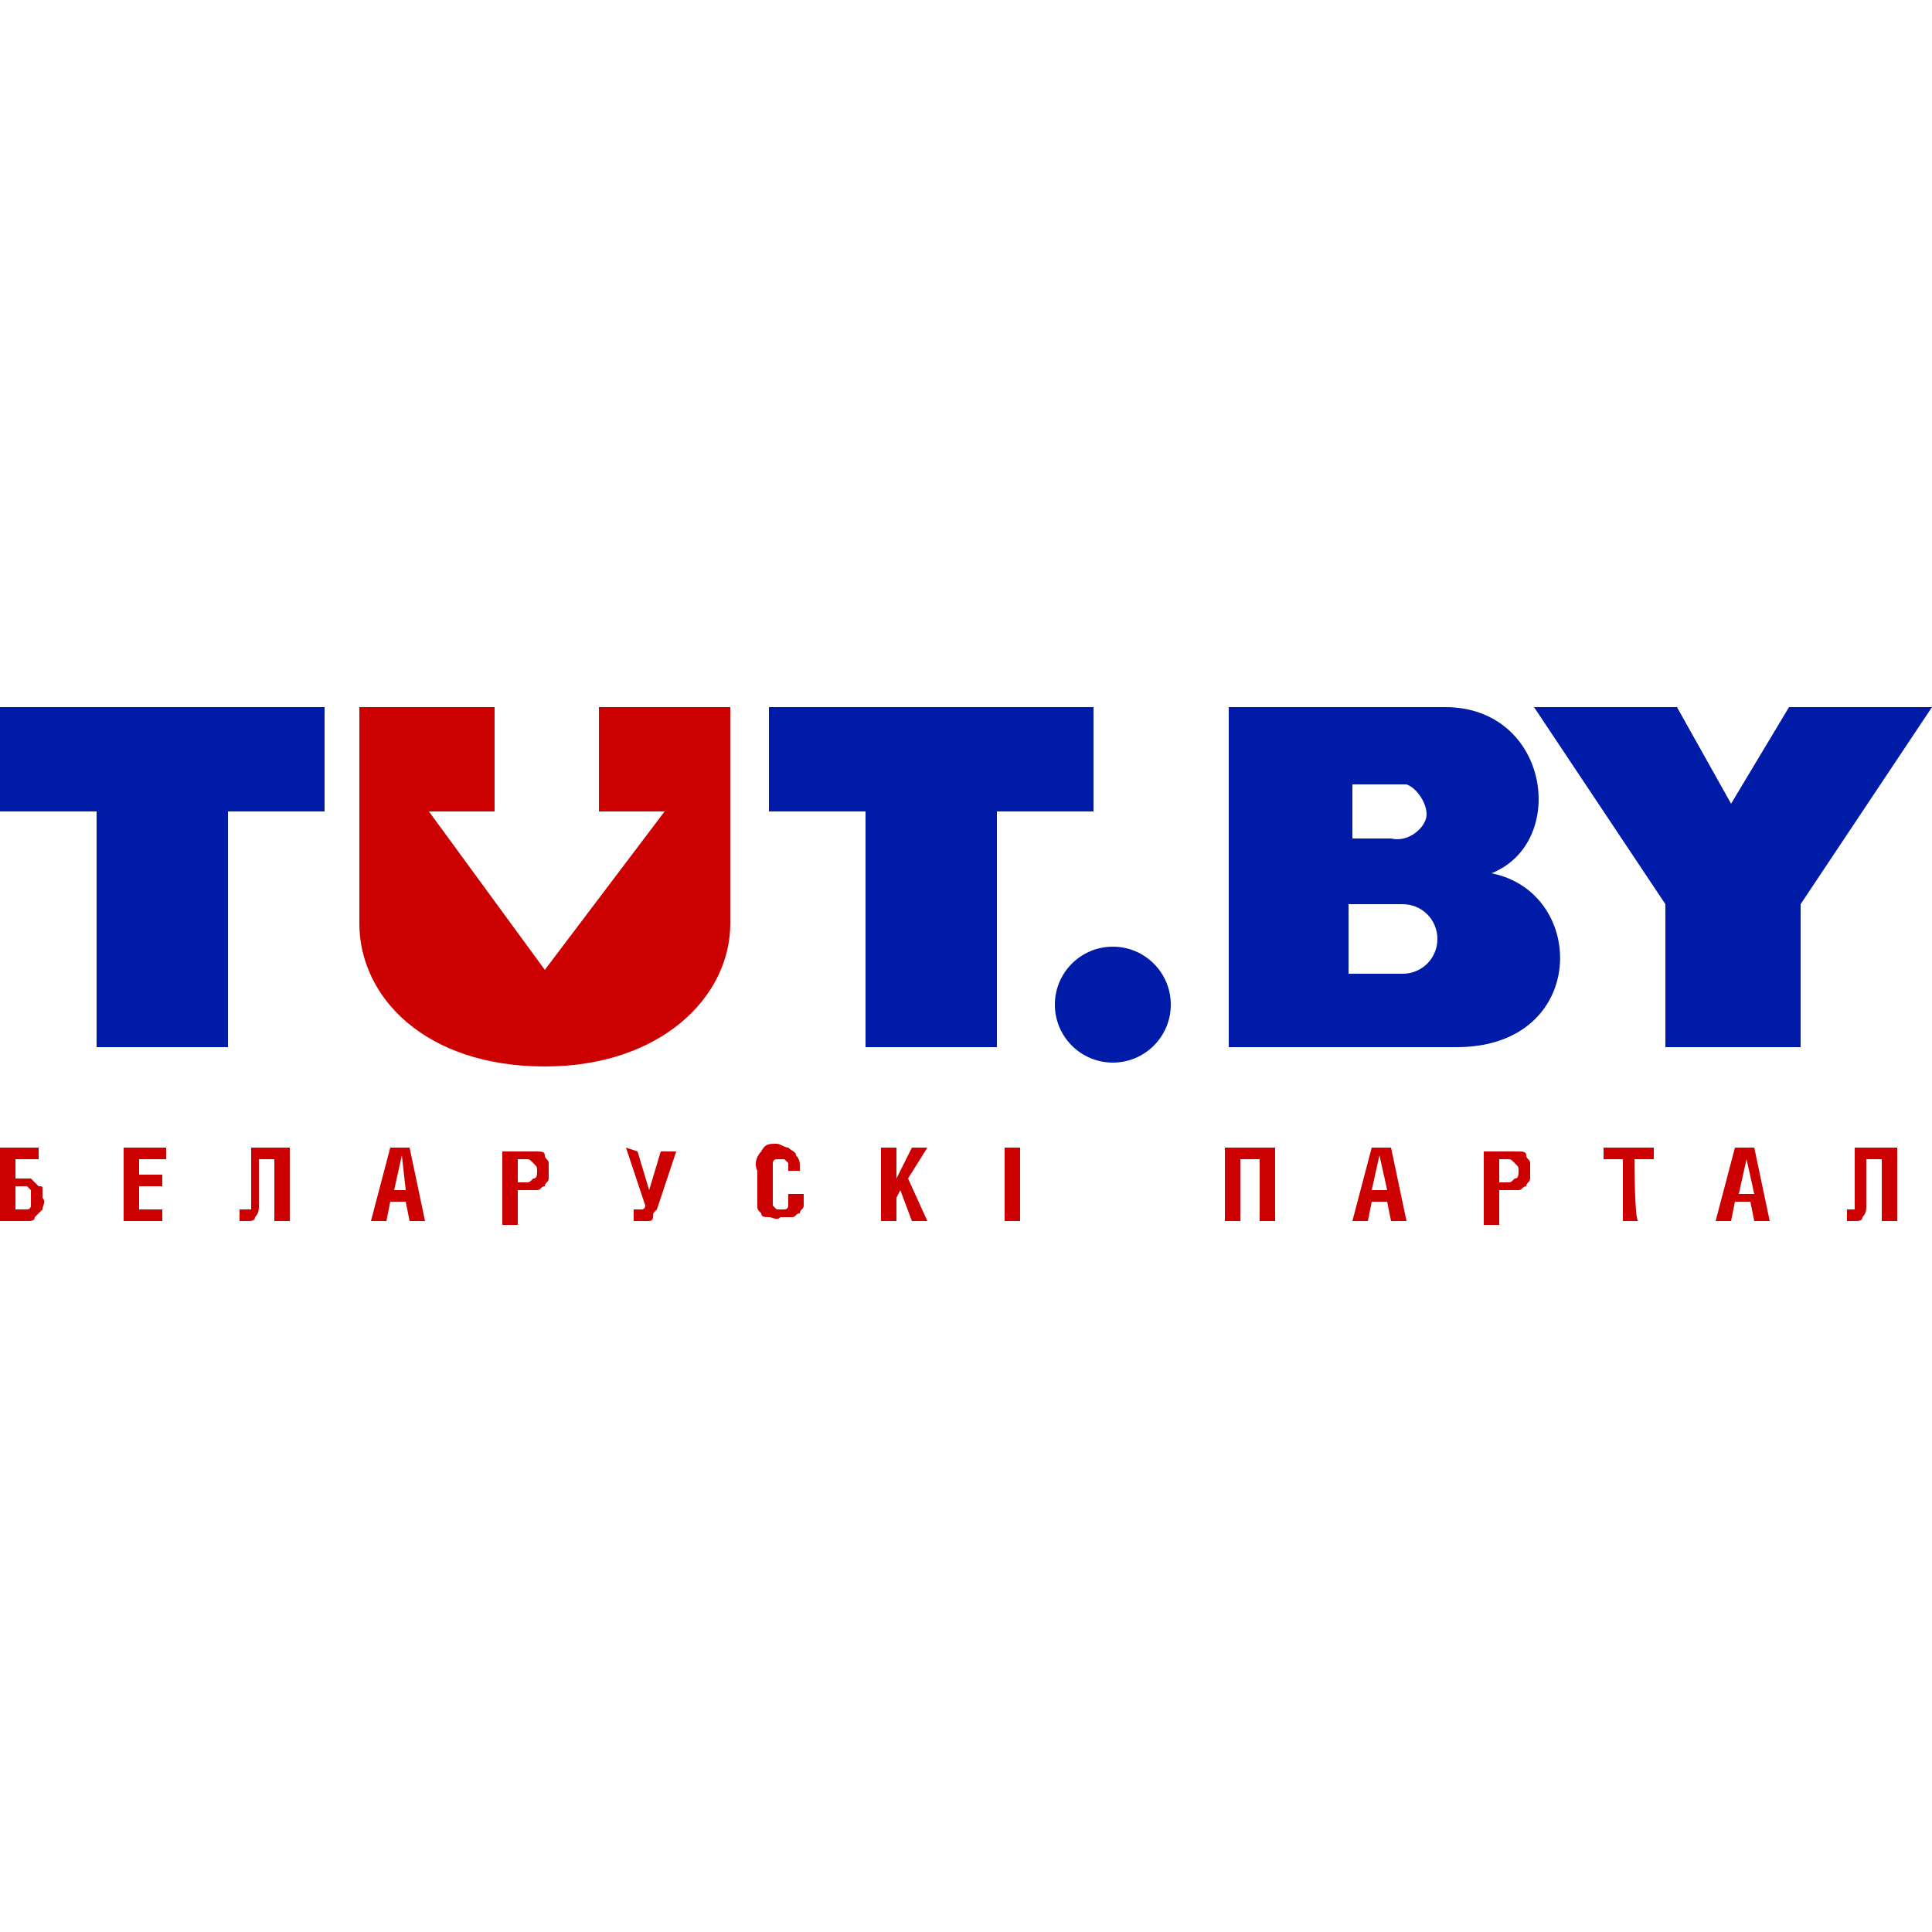
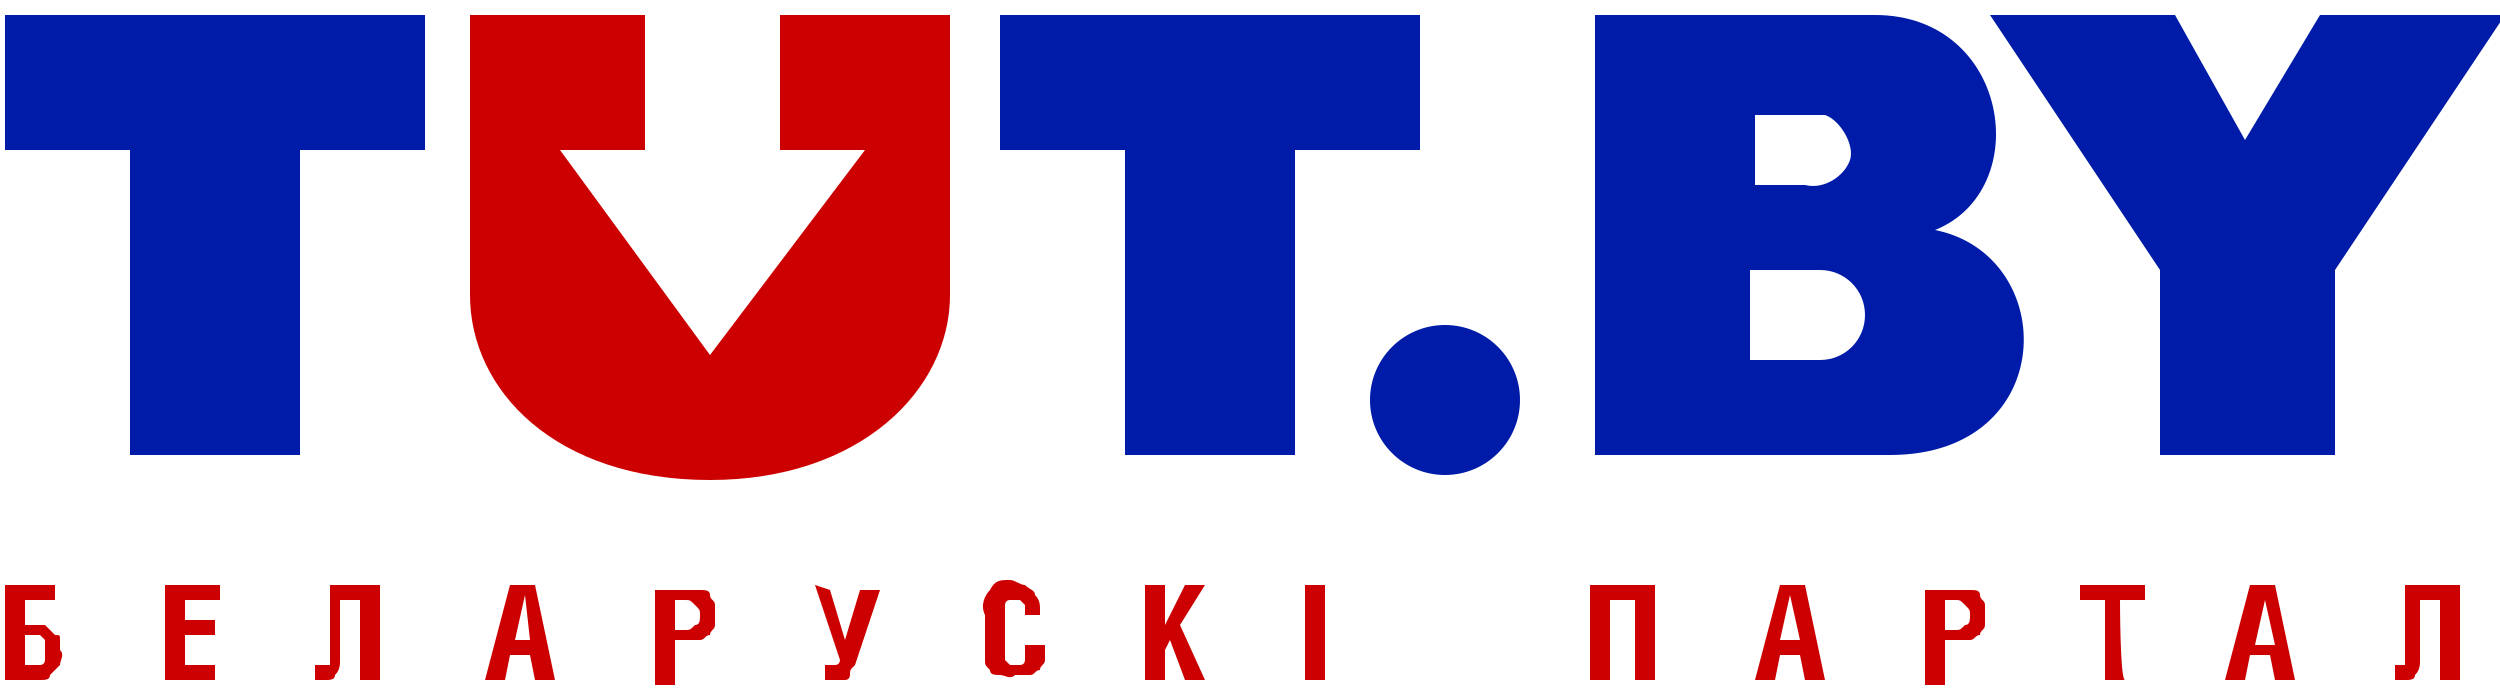
- <svg xmlns="http://www.w3.org/2000/svg" version="1.1" id="Layer_1" x="0px" y="0px" viewBox="0 0 50 50" style="enable-background:new 0 0 50 50;" xml:space="preserve">
-   <style type="text/css">
- 	.st0{fill:#001BA8;}
- 	.st1{fill:#CC0000;}
- </style>
-   <g id="Layer_2">
-     <g id="Layer_1-2">
-       <polygon class="st0" points="8.4,21 8.4,18.3 0,18.3 0,21 2.5,21 2.5,27.1 5.9,27.1 5.9,21   " />
-       <polygon class="st0" points="28.3,21 28.3,18.3 19.9,18.3 19.9,21 22.4,21 22.4,27.1 25.8,27.1 25.8,21   " />
-       <path class="st0" d="M31.7,18.3h5.7c2.7,0,3.2,3.5,1.2,4.3c2.5,0.5,2.5,4.5-0.9,4.5h-5.9V18.3z M34.9,21.7H36    c0.4,0.1,0.8-0.2,0.9-0.5s-0.2-0.8-0.5-0.9c-0.1,0-0.2,0-0.3,0h-1.1V21.7z M34.9,25.2h1.4c0.5,0,0.9-0.4,0.9-0.9s-0.4-0.9-0.9-0.9    l0,0h-1.4V25.2z" />
-       <polygon class="st0" points="46.6,23.4 50,18.3 46.3,18.3 44.8,20.8 43.4,18.3 39.7,18.3 43.1,23.4 43.1,27.1 46.6,27.1   " />
-       <circle class="st0" cx="28.8" cy="26" r="1.5" />
-       <path class="st1" d="M0.4,30.7h0.2c0,0,0.1,0,0.1,0c0,0,0.1,0.1,0.1,0.1c0,0.1,0,0.1,0,0.2c0,0.1,0,0.1,0,0.2c0,0,0,0.1-0.1,0.1    c0,0-0.1,0-0.1,0H0.4V30.7L0.4,30.7z M48,29.7v0.9c0,0.1,0,0.2,0,0.3c0,0.1,0,0.1,0,0.2c0,0,0,0.1,0,0.1c0,0,0,0,0,0.1l0,0h-0.2    v0.3h0.1H48c0.1,0,0.2,0,0.2-0.1c0.1-0.1,0.1-0.2,0.1-0.3c0-0.2,0-0.3,0-0.5V30h0.4v1.6h0.4v-1.9L48,29.7z M44.4,31.6h0.4l0.1-0.5    h0.4l0.1,0.5h0.4l-0.4-1.9h-0.5C44.9,29.7,44.4,31.6,44.4,31.6z M45,30.9l0.2-0.9l0.2,0.9H45z M42.3,30h0.5v-0.3h-1.3V30h0.5v1.6    h0.4C42.3,31.6,42.3,30,42.3,30z M38.8,30.8h0.3c0.1,0,0.1,0,0.2,0c0.1,0,0.1-0.1,0.2-0.1c0-0.1,0.1-0.1,0.1-0.2    c0-0.1,0-0.1,0-0.2c0-0.1,0-0.1,0-0.2c0-0.1-0.1-0.1-0.1-0.2c0-0.1-0.1-0.1-0.2-0.1c-0.1,0-0.1,0-0.2,0h-0.7v1.9h0.4V30.8    L38.8,30.8z M38.8,30H39c0.1,0,0.1,0,0.2,0.1c0.1,0.1,0.1,0.1,0.1,0.2c0,0.1,0,0.2-0.1,0.2c-0.1,0.1-0.1,0.1-0.2,0.1h-0.2L38.8,30    L38.8,30z M35,31.6h0.4l0.1-0.5h0.4l0.1,0.5h0.4L36,29.7h-0.5L35,31.6z M35.5,30.8l0.2-0.9l0.2,0.9H35.5z M31.7,29.7v1.9h0.4V30    h0.5v1.6h0.4v-1.9H31.7z M26.4,29.7H26v1.9h0.4V29.7z M23.2,29.7h-0.4v1.9h0.4V31l0.1-0.2l0.3,0.8H24l-0.5-1.1l0.5-0.8h-0.4    l-0.4,0.8L23.2,29.7L23.2,29.7z M20.7,30.3v-0.1c0-0.1,0-0.2-0.1-0.3c0-0.1-0.1-0.1-0.2-0.2c-0.1,0-0.2-0.1-0.3-0.1    c-0.2,0-0.3,0-0.4,0.2c-0.1,0.1-0.2,0.3-0.1,0.5V31c0,0.1,0,0.2,0,0.2c0,0.1,0,0.1,0.1,0.2c0,0.1,0.1,0.1,0.2,0.1    c0.1,0,0.2,0.1,0.3,0c0.1,0,0.2,0,0.3,0c0.1,0,0.1-0.1,0.2-0.1c0-0.1,0.1-0.1,0.1-0.2c0-0.1,0-0.2,0-0.2v-0.1h-0.4V31    c0,0.1,0,0.1,0,0.2c0,0,0,0.1-0.1,0.1c0,0-0.1,0-0.1,0c0,0-0.1,0-0.1,0c0,0-0.1-0.1-0.1-0.1c0-0.1,0-0.1,0-0.2v-0.7    c0-0.1,0-0.1,0-0.2c0,0,0-0.1,0.1-0.1c0,0,0.1,0,0.1,0c0,0,0.1,0,0.1,0c0,0,0.1,0.1,0.1,0.1c0,0.1,0,0.1,0,0.2l0,0H20.7z     M16.2,29.7l0.5,1.5c0,0,0,0.1-0.1,0.1c0,0-0.1,0-0.1,0h-0.1v0.3h0.1h0.1c0.1,0,0.1,0,0.2,0c0.1,0,0.1-0.1,0.1-0.1    c0-0.1,0-0.1,0.1-0.2l0.5-1.5h-0.4l-0.3,1l-0.3-1L16.2,29.7z M13.4,30.8h0.3c0.1,0,0.1,0,0.2,0c0.1,0,0.1-0.1,0.2-0.1    c0-0.1,0.1-0.1,0.1-0.2c0-0.1,0-0.1,0-0.2c0-0.1,0-0.1,0-0.2c0-0.1-0.1-0.1-0.1-0.2c0-0.1-0.1-0.1-0.2-0.1c-0.1,0-0.1,0-0.2,0H13    v1.9h0.4L13.4,30.8L13.4,30.8z M13.4,30h0.2c0.1,0,0.1,0,0.2,0.1c0.1,0.1,0.1,0.1,0.1,0.2c0,0.1,0,0.2-0.1,0.2    c-0.1,0.1-0.1,0.1-0.2,0.1h-0.2C13.4,30.5,13.4,30,13.4,30z M9.6,31.6H10l0.1-0.5h0.4l0.1,0.5H11l-0.4-1.9h-0.5    C10.1,29.7,9.6,31.6,9.6,31.6z M10.2,30.8l0.2-0.9l0.1,0.9H10.2z M6.5,29.7v0.9c0,0.1,0,0.2,0,0.3c0,0.1,0,0.1,0,0.2    c0,0,0,0.1,0,0.1c0,0,0,0,0,0.1l0,0H6.2v0.3h0.1h0.1c0.1,0,0.2,0,0.2-0.1c0.1-0.1,0.1-0.2,0.1-0.3c0-0.2,0-0.3,0-0.5V30h0.4v1.6    h0.4v-1.9H6.5z M3.2,29.7v1.9h1v-0.3H3.6v-0.6h0.6v-0.3H3.6V30h0.7v-0.3H3.2z M0,29.7v1.9h0.7c0.1,0,0.2,0,0.2-0.1    c0.1-0.1,0.1-0.1,0.2-0.2c0-0.1,0.1-0.2,0-0.3c0-0.1,0-0.1,0-0.2c0-0.1,0-0.1-0.1-0.1c0,0-0.1-0.1-0.1-0.1c0,0-0.1-0.1-0.1-0.1    c-0.1,0-0.1,0-0.2,0H0.4V30H1v-0.3L0,29.7z" />
-       <path class="st1" d="M18.9,18.3h-3.4V21h1.7l-3.1,4.1L11.1,21h1.7v-2.7H9.3v5.6c0,1.9,1.7,3.7,4.8,3.7c3,0,4.8-1.8,4.8-3.7V18.3z" />
-     </g>
-   </g>
+ <svg xmlns="http://www.w3.org/2000/svg" viewBox="0 0 50 14">
+   <polygon points="0 21 2.5 21 2.5 27.1 5.9 27.1 5.9 21 8.4 21 8.4 18.3 0 18.3 " transform="translate(0.1 -18)" fill="#001ba8" />
+   <polygon points="19.9 21 22.4 21 22.4 27.1 25.8 27.1 25.8 21 28.3 21 28.3 18.3 19.9 18.3 " transform="translate(0.1 -18)" fill="#001ba8" />
+   <path d="m31.8 0.3 5.7 0c2.7 0 3.2 3.5 1.2 4.3 2.5 0.5 2.5 4.5-0.9 4.5l-5.9 0 0-8.8zm3.2 3.4 1.1 0C36.5 3.8 36.9 3.5 37 3.2 37.1 2.9 36.8 2.4 36.5 2.3c-0.1 0-0.2 0-0.3 0l-1.1 0 0 1.4zm0 3.5 1.4 0c0.5 0 0.9-0.4 0.9-0.9 0-0.5-0.4-0.9-0.9-0.9l0 0-1.4 0 0 1.8z" fill="#001ba8" />
+   <polygon points="50 18.3 46.3 18.3 44.8 20.8 43.4 18.3 39.7 18.3 43.1 23.4 43.1 27.1 46.6 27.1 46.6 23.4 " transform="translate(0.1 -18)" fill="#001ba8" />
+   <circle r="1.5" cy="8" cx="28.9" fill="#001ba8" />
+   <path d="m0.5 12.7 0.2 0c0 0 0.1 0 0.1 0 0 0 0.1 0.1 0.1 0.1 0 0.1 0 0.1 0 0.2 0 0.1 0 0.1 0 0.2 0 0 0 0.1-0.1 0.1 0 0-0.1 0-0.1 0l-0.2 0 0-0.6 0 0zm47.6-1 0 0.9c0 0.1 0 0.2 0 0.3 0 0.1 0 0.1 0 0.2 0 0 0 0.1 0 0.1 0 0 0 0 0 0.1l0 0-0.2 0 0 0.3 0.1 0 0.1 0c0.1 0 0.2 0 0.2-0.1 0.1-0.1 0.1-0.2 0.1-0.3 0-0.2 0-0.3 0-0.5l0-0.7 0.4 0 0 1.6 0.4 0 0-1.9-1.1 0zm-3.6 1.9 0.4 0 0.1-0.5 0.4 0 0.1 0.5 0.4 0-0.4-1.9-0.5 0c0 0-0.5 1.9-0.5 1.9zm0.6-0.7 0.2-0.9 0.2 0.9-0.4 0zm-2.7-0.9 0.5 0 0-0.3-1.3 0 0 0.3 0.5 0 0 1.6 0.4 0C42.4 13.6 42.4 12 42.4 12Zm-3.5 0.8 0.3 0c0.1 0 0.1 0 0.2 0 0.1 0 0.1-0.1 0.2-0.1 0-0.1 0.1-0.1 0.1-0.2 0-0.1 0-0.1 0-0.2 0-0.1 0-0.1 0-0.2 0-0.1-0.1-0.1-0.1-0.2 0-0.1-0.1-0.1-0.2-0.1-0.1 0-0.1 0-0.2 0l-0.7 0 0 1.9 0.4 0 0-0.9 0 0zm0-0.8 0.2 0c0.1 0 0.1 0 0.2 0.1 0.1 0.1 0.1 0.1 0.1 0.2 0 0.1 0 0.2-0.1 0.2-0.1 0.1-0.1 0.1-0.2 0.1l-0.2 0 0-0.6 0 0zm-3.8 1.6 0.4 0 0.1-0.5 0.4 0 0.1 0.5 0.4 0-0.4-1.9-0.5 0-0.5 1.9zm0.5-0.8 0.2-0.9 0.2 0.9-0.4 0zm-3.8-1.1 0 1.9 0.4 0 0-1.6 0.5 0 0 1.6 0.4 0 0-1.9-1.3 0zm-5.3 0-0.4 0 0 1.9 0.4 0 0-1.9zm-3.2 0-0.4 0 0 1.9 0.4 0 0-0.6 0.1-0.2 0.3 0.8 0.4 0-0.5-1.1 0.5-0.8-0.4 0-0.4 0.8 0-0.8 0 0zm-2.5 0.6 0-0.1c0-0.1 0-0.2-0.1-0.3 0-0.1-0.1-0.1-0.2-0.2-0.1 0-0.2-0.1-0.3-0.1-0.2 0-0.3 0-0.4 0.2-0.1 0.1-0.2 0.3-0.1 0.5l0 0.7c0 0.1 0 0.2 0 0.2 0 0.1 0 0.1 0.1 0.2 0 0.1 0.1 0.1 0.2 0.1 0.1 0 0.2 0.1 0.3 0 0.1 0 0.2 0 0.3 0 0.1 0 0.1-0.1 0.2-0.1 0-0.1 0.1-0.1 0.1-0.2 0-0.1 0-0.2 0-0.2l0-0.1-0.4 0 0 0.1c0 0.1 0 0.1 0 0.2 0 0 0 0.1-0.1 0.1 0 0-0.1 0-0.1 0 0 0-0.1 0-0.1 0 0 0-0.1-0.1-0.1-0.1 0-0.1 0-0.1 0-0.2l0-0.7c0-0.1 0-0.1 0-0.2 0 0 0-0.1 0.1-0.1 0 0 0.1 0 0.1 0 0 0 0.1 0 0.1 0 0 0 0.1 0.1 0.1 0.1 0 0.1 0 0.1 0 0.2l0 0 0.3 0zm-4.5-0.6 0.5 1.5c0 0 0 0.1-0.1 0.1 0 0-0.1 0-0.1 0l-0.1 0 0 0.3 0.1 0 0.1 0c0.1 0 0.1 0 0.2 0 0.1 0 0.1-0.1 0.1-0.1 0-0.1 0-0.1 0.1-0.2l0.5-1.5-0.4 0-0.3 1-0.3-1-0.3-0.1zm-2.8 1.1 0.3 0c0.1 0 0.1 0 0.2 0 0.1 0 0.1-0.1 0.2-0.1 0-0.1 0.1-0.1 0.1-0.2 0-0.1 0-0.1 0-0.2 0-0.1 0-0.1 0-0.2 0-0.1-0.1-0.1-0.1-0.2 0-0.1-0.1-0.1-0.2-0.1-0.1 0-0.1 0-0.2 0l-0.7 0 0 1.9 0.4 0 0-0.9 0 0zm0-0.8 0.2 0c0.1 0 0.1 0 0.2 0.1 0.1 0.1 0.1 0.1 0.1 0.2 0 0.1 0 0.2-0.1 0.2-0.1 0.1-0.1 0.1-0.2 0.1l-0.2 0c0-0.1 0-0.6 0-0.6zm-3.8 1.6 0.4 0 0.1-0.5 0.4 0 0.1 0.5 0.4 0-0.4-1.9-0.5 0c0 0-0.5 1.9-0.5 1.9zm0.6-0.8 0.2-0.9 0.1 0.9-0.3 0zm-3.7-1.1 0 0.9c0 0.1 0 0.2 0 0.3 0 0.1 0 0.1 0 0.2 0 0 0 0.1 0 0.1 0 0 0 0 0 0.1l0 0-0.3 0 0 0.3 0.1 0 0.1 0c0.1 0 0.2 0 0.2-0.1 0.1-0.1 0.1-0.2 0.1-0.3 0-0.2 0-0.3 0-0.5l0-0.7 0.4 0 0 1.6 0.4 0 0-1.9-1 0zm-3.3 0 0 1.9 1 0 0-0.3-0.6 0 0-0.6 0.6 0 0-0.3-0.6 0 0-0.4 0.7 0 0-0.3-1.1 0zm-3.2 0 0 1.9 0.7 0c0.1 0 0.2 0 0.2-0.1 0.1-0.1 0.1-0.1 0.2-0.2 0-0.1 0.1-0.2 0-0.3 0-0.1 0-0.1 0-0.2 0-0.1 0-0.1-0.1-0.1 0 0-0.1-0.1-0.1-0.1 0 0-0.1-0.1-0.1-0.1-0.1 0-0.1 0-0.2 0l-0.2 0 0-0.5 0.6 0 0-0.3-1 0z" fill="#c00" />
+   <path d="m19 0.3-3.4 0 0 2.7 1.7 0-3.1 4.1-3-4.1 1.7 0 0-2.7-3.5 0 0 5.6c0 1.9 1.7 3.7 4.8 3.7 3 0 4.8-1.8 4.8-3.7l0-5.6z" fill="#c00" />
</svg>
